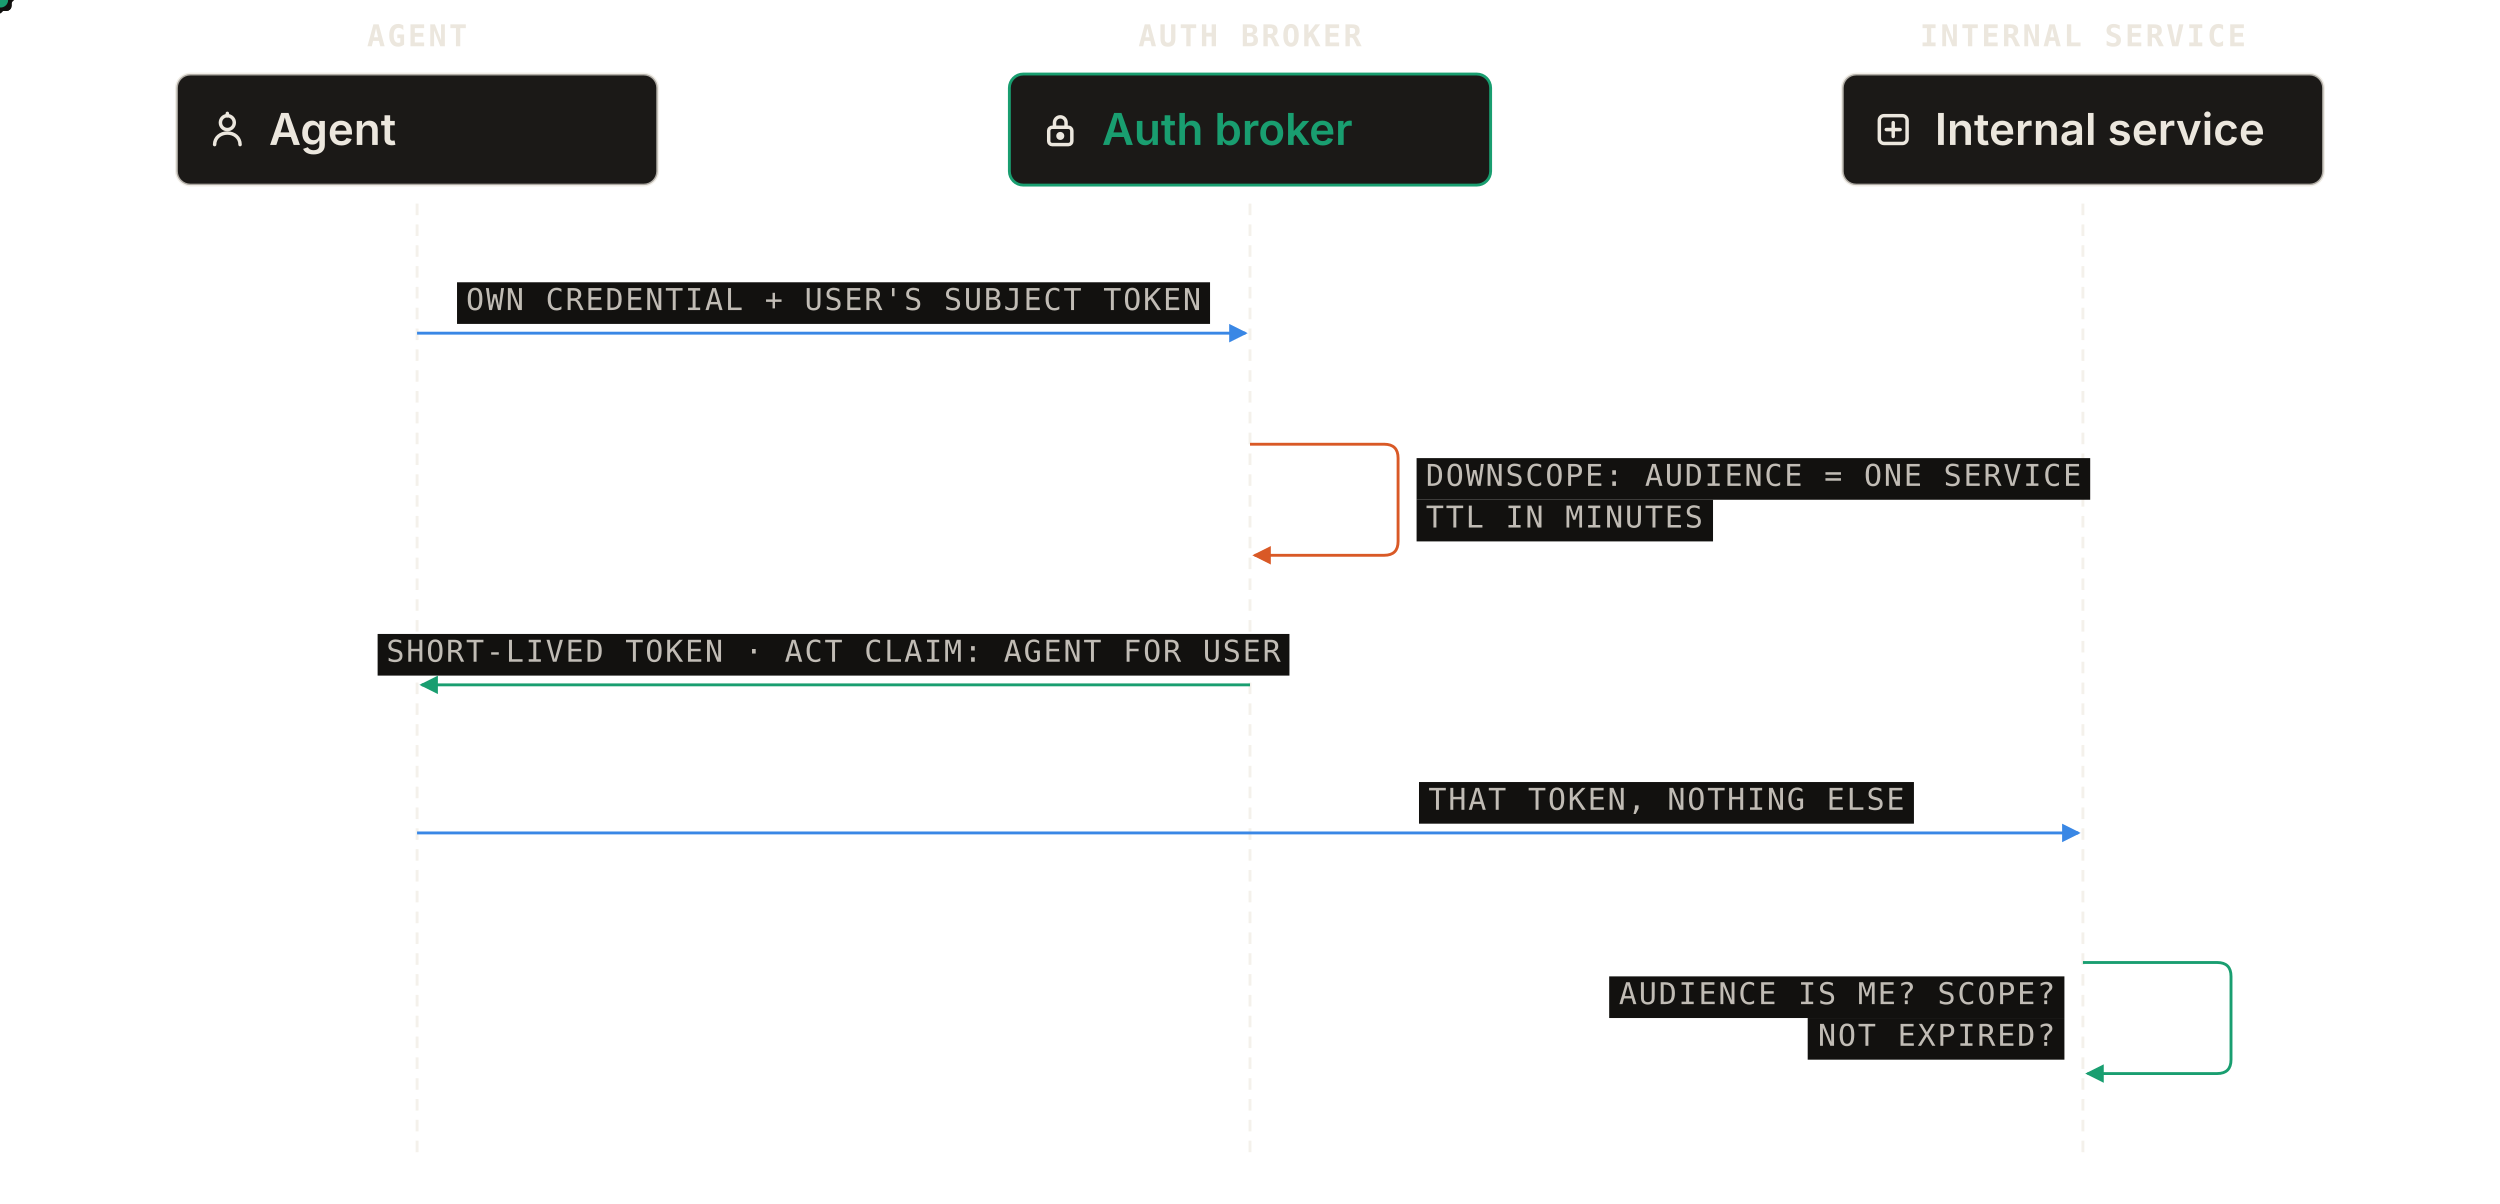
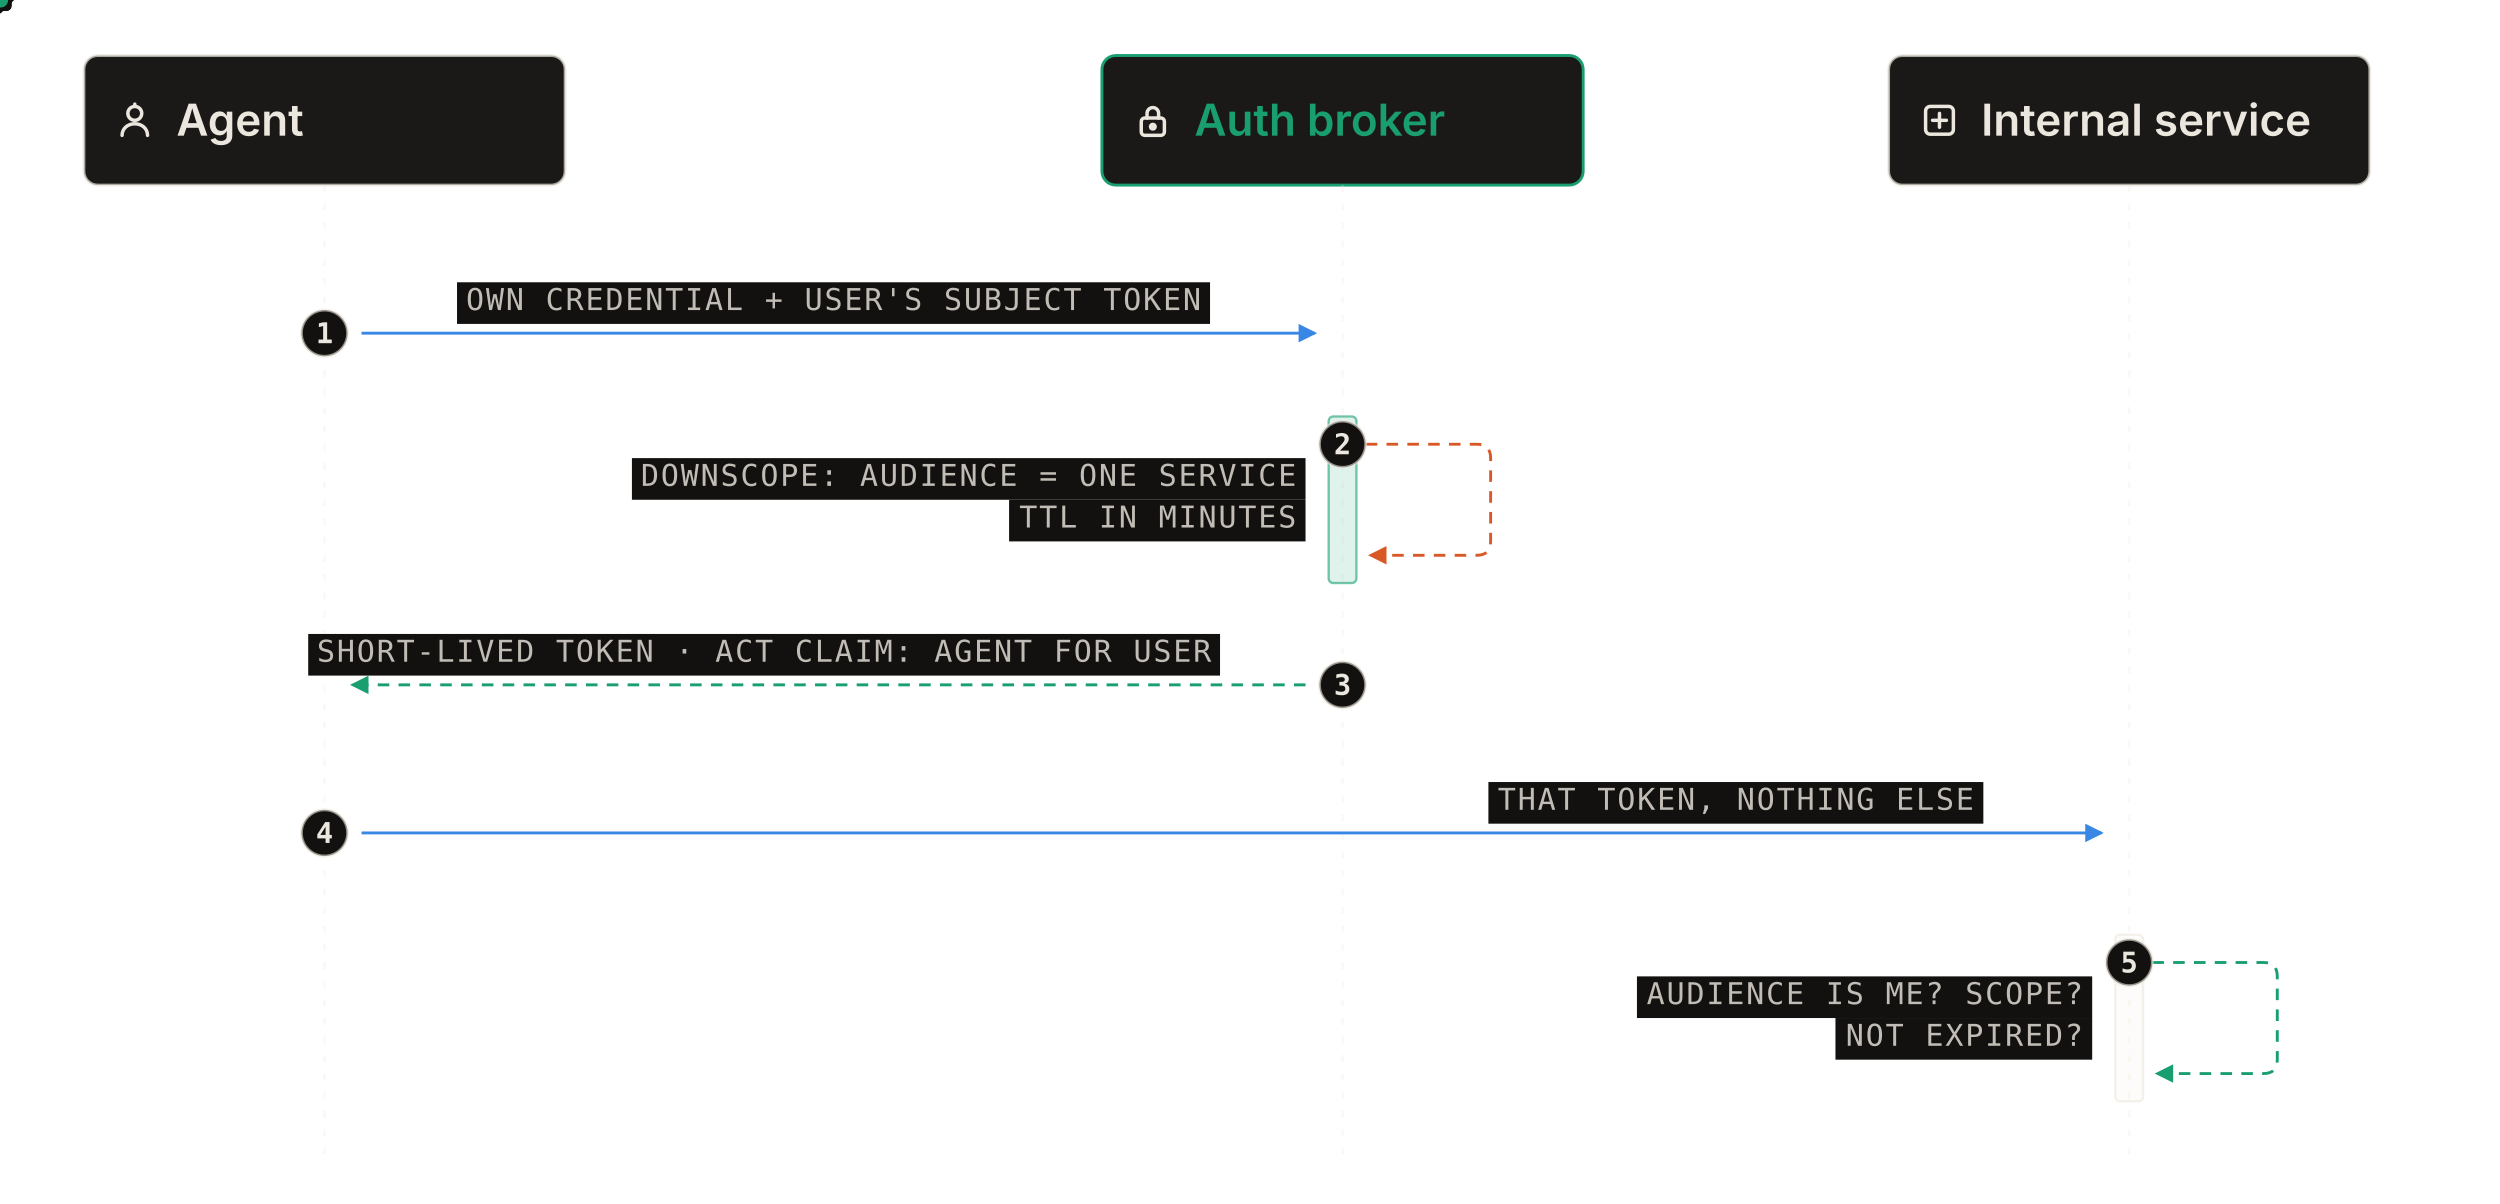
<svg xmlns="http://www.w3.org/2000/svg" viewBox="0 0 1080 520" width="960" height="462" color="#ece7de" font-family="ui-sans-serif, system-ui, -apple-system, 'Segoe UI', Inter, Helvetica, Arial, sans-serif" role="img" aria-label="Sequence: the agent sends its own credential plus the user's subject token to the auth broker. The broker downscopes to one audience with a TTL in minutes and returns a short-lived token carrying an act claim. The agent presents only that token to the internal service, which checks audience, scope and expiry.">
  <style>text{user-select:none}</style>
  <g transform="translate(0,0)">
    <defs>
      <marker id="te-head" markerWidth="8" markerHeight="8" refX="7" refY="4" orient="auto-start-reverse" markerUnits="userSpaceOnUse">
        <path d="M0,0 L8,4 L0,8 z" fill="currentColor" />
      </marker>
      <marker id="te-head-accent" markerWidth="8" markerHeight="8" refX="7" refY="4" orient="auto-start-reverse" markerUnits="userSpaceOnUse">
        <path d="M0,0 L8,4 L0,8 z" fill="#199e70" />
      </marker>
      <marker id="te-head-request" markerWidth="8" markerHeight="8" refX="7" refY="4" orient="auto-start-reverse" markerUnits="userSpaceOnUse">
        <path d="M0,0 L8,4 L0,8 z" fill="#3987e5" />
      </marker>
      <marker id="te-head-response" markerWidth="8" markerHeight="8" refX="7" refY="4" orient="auto-start-reverse" markerUnits="userSpaceOnUse">
        <path d="M0,0 L8,4 L0,8 z" fill="#199e70" />
      </marker>
      <marker id="te-head-change" markerWidth="8" markerHeight="8" refX="7" refY="4" orient="auto-start-reverse" markerUnits="userSpaceOnUse">
        <path d="M0,0 L8,4 L0,8 z" fill="#d95926" />
      </marker>
    </defs>
-     <g data-uipack="lane">
-       <text x="180" y="20" text-anchor="middle" font-size="13" font-weight="600" font-family="ui-monospace, SFMono-Regular, Menlo, Consolas, monospace" letter-spacing=".08em" fill="currentColor">AGENT</text>
-     </g>
-     <g data-uipack="lane">
-       <text x="540" y="20" text-anchor="middle" font-size="13" font-weight="600" font-family="ui-monospace, SFMono-Regular, Menlo, Consolas, monospace" letter-spacing=".08em" fill="currentColor">AUTH BROKER</text>
-     </g>
-     <g data-uipack="lane">
-       <text x="900" y="20" text-anchor="middle" font-size="13" font-weight="600" font-family="ui-monospace, SFMono-Regular, Menlo, Consolas, monospace" letter-spacing=".08em" fill="currentColor">INTERNAL SERVICE</text>
-     </g>
    <g data-uipack="node">
-       <rect x="76" y="32" width="208" height="48" rx="6" fill="#1b1917" stroke="currentColor" stroke-opacity="0.7" stroke-width="1.25" />
-       <path class="uipack__touch-target" d="M 76 29 h 208 v 54 h -208 Z" fill="transparent" stroke="none" aria-hidden="true" />
-       <g transform="translate(90, 48)" fill="none" stroke="currentColor" stroke-width="1.5" stroke-linecap="round" stroke-linejoin="round">
+       <rect x="36" y="24" width="208" height="56" rx="6" fill="#1b1917" stroke="currentColor" stroke-opacity="0.7" stroke-width="1.25" />
+       <path class="uipack__touch-target" d="M 36 24 h 208 v 56 h -208 Z" fill="transparent" stroke="none" aria-hidden="true" />
+       <g transform="translate(50, 44)" fill="none" stroke="currentColor" stroke-width="1.5" stroke-linecap="round" stroke-linejoin="round">
        <circle cx="8" cy="5" r="3" />
        <path d="M2.5 14.5c0-3 2.5-5 5.5-5s5.5 2 5.5 5" />
        <path d="M8 1v1" />
      </g>
-       <text x="116" y="62.65" text-anchor="start" font-size="19" font-weight="600" fill="currentColor">Agent</text>
+       <text x="76" y="58.65" text-anchor="start" font-size="19" font-weight="600" fill="currentColor">Agent</text>
    </g>
    <g data-uipack="node">
-       <rect x="436" y="32" width="208" height="48" rx="6" fill="#1b1917" stroke="#199e70" stroke-opacity="1" stroke-width="1.25" />
-       <path class="uipack__touch-target" d="M 436 29 h 208 v 54 h -208 Z" fill="transparent" stroke="none" aria-hidden="true" />
-       <g transform="translate(450, 48)" fill="none" stroke="currentColor" stroke-width="1.5" stroke-linecap="round" stroke-linejoin="round">
+       <rect x="476" y="24" width="208" height="56" rx="6" fill="#1b1917" stroke="#199e70" stroke-opacity="1" stroke-width="1.25" />
+       <path class="uipack__touch-target" d="M 476 24 h 208 v 56 h -208 Z" fill="transparent" stroke="none" aria-hidden="true" />
+       <g transform="translate(490, 44)" fill="none" stroke="currentColor" stroke-width="1.5" stroke-linecap="round" stroke-linejoin="round">
        <rect x="3" y="7" width="10" height="7.5" rx="1.5" />
        <path d="M5.5 7V5a2.5 2.5 0 0 1 5 0v2" />
        <circle cx="8" cy="10.75" r="1" fill="currentColor" />
      </g>
-       <text x="476" y="62.65" text-anchor="start" font-size="19" font-weight="600" fill="#199e70">Auth broker</text>
+       <text x="516" y="58.65" text-anchor="start" font-size="19" font-weight="600" fill="#199e70">Auth broker</text>
    </g>
    <g data-uipack="node">
-       <rect x="796" y="32" width="208" height="48" rx="6" fill="#1b1917" stroke="currentColor" stroke-opacity="0.7" stroke-width="1.25" />
-       <path class="uipack__touch-target" d="M 796 29 h 208 v 54 h -208 Z" fill="transparent" stroke="none" aria-hidden="true" />
-       <g transform="translate(810, 48)" fill="none" stroke="currentColor" stroke-width="1.5" stroke-linecap="round" stroke-linejoin="round">
+       <rect x="816" y="24" width="208" height="56" rx="6" fill="#1b1917" stroke="currentColor" stroke-opacity="0.7" stroke-width="1.25" />
+       <path class="uipack__touch-target" d="M 816 24 h 208 v 56 h -208 Z" fill="transparent" stroke="none" aria-hidden="true" />
+       <g transform="translate(830, 44)" fill="none" stroke="currentColor" stroke-width="1.5" stroke-linecap="round" stroke-linejoin="round">
        <rect x="2" y="2" width="12" height="12" rx="2" />
        <path d="M5 8h6M8 5v6" />
      </g>
-       <text x="836" y="62.65" text-anchor="start" font-size="19" font-weight="600" fill="currentColor">Internal service</text>
+       <text x="856" y="58.65" text-anchor="start" font-size="19" font-weight="600" fill="currentColor">Internal service</text>
    </g>
-     <path data-uipack="connector" d="M180,88 L180,500" fill="none" stroke="currentColor" stroke-opacity="0.6" stroke-width="1.25" stroke-dasharray="5 4" />
-     <path data-uipack="connector" d="M540,88 L540,500" fill="none" stroke="currentColor" stroke-opacity="0.6" stroke-width="1.25" stroke-dasharray="5 4" />
-     <path data-uipack="connector" d="M900,88 L900,500" fill="none" stroke="currentColor" stroke-opacity="0.6" stroke-width="1.25" stroke-dasharray="5 4" />
-     <path data-uipack="connector" data-kind="request" d="M180,144 L538,144" fill="none" stroke="#3987e5" stroke-opacity="1" stroke-width="1.25" marker-end="url(#te-head-request)" />
-     <g data-uipack="label">
-       <rect x="197.27" y="122" width="325.46" height="18" fill="#12110f" />
-       <text x="360" y="134" text-anchor="middle" font-size="13" font-family="ui-monospace, SFMono-Regular, Menlo, Consolas, monospace" letter-spacing=".06em" fill="currentColor" fill-opacity="0.8">OWN CREDENTIAL + USER'S SUBJECT TOKEN</text>
+     <line data-uipack="lifeline" x1="140" y1="80" x2="140" y2="504" stroke="currentColor" stroke-opacity="0.3" stroke-width="1" stroke-dasharray="3 5" />
+     <line data-uipack="lifeline" x1="580" y1="80" x2="580" y2="504" stroke="currentColor" stroke-opacity="0.3" stroke-width="1" stroke-dasharray="3 5" />
+     <line data-uipack="lifeline" x1="920" y1="80" x2="920" y2="504" stroke="currentColor" stroke-opacity="0.3" stroke-width="1" stroke-dasharray="3 5" />
+     <g data-uipack="message">
+       <path data-uipack="connector" data-kind="request" d="M156,144 L568,144" fill="none" stroke="#3987e5" stroke-opacity="1" stroke-width="1.25" marker-end="url(#te-head-request)" />
+       <g data-uipack="packet" data-kind="request">
+         <g>
+           <rect x="-4" y="-4" width="8" height="8" rx="1.5" fill="#3987e5" stroke="#12110f" stroke-width="1.5" />
+           <animateTransform attributeName="transform" type="scale" dur="2s" begin="0s" repeatCount="indefinite" calcMode="spline" values="0;1.2;1;1;0" keyTimes="0;0.084;0.14;0.84;1" keySplines="0.2 0.9 0.3 1;0.4 0 0.6 1;0 0 1 1;0.6 0 0.9 0.4" />
+         </g>
+         <animateMotion dur="2s" begin="0s" repeatCount="indefinite" path="M160,144 L560,144" calcMode="linear" />
+       </g>
+       <g data-uipack="label">
+         <rect x="197.27" y="122" width="325.46" height="18" fill="#12110f" />
+         <text x="360" y="134" text-anchor="middle" font-size="13" font-family="ui-monospace, SFMono-Regular, Menlo, Consolas, monospace" letter-spacing=".06em" fill="currentColor" fill-opacity="0.8">OWN CREDENTIAL + USER'S SUBJECT TOKEN</text>
+       </g>
+       <g data-uipack="badge">
+         <circle cx="140" cy="144" r="10" fill="#12110f" stroke="currentColor" stroke-opacity="0.6" stroke-width="1.25" />
+         <text x="140" y="148.331" text-anchor="middle" font-size="12.375" font-family="ui-monospace, SFMono-Regular, Menlo, Consolas, monospace" font-weight="600" fill="currentColor">1</text>
+       </g>
    </g>
-     <g data-uipack="packet" data-kind="request">
-       <g>
-         <rect x="-4" y="-4" width="8" height="8" rx="1.5" fill="#3987e5" stroke="#12110f" stroke-width="1.5" />
-         <animateTransform attributeName="transform" type="scale" dur="2s" begin="0s" repeatCount="indefinite" calcMode="spline" values="0;1.2;1;1;0" keyTimes="0;0.084;0.14;0.84;1" keySplines="0.2 0.9 0.3 1;0.4 0 0.6 1;0 0 1 1;0.6 0 0.9 0.4" />
+     <rect data-uipack="activation" x="574" y="180" width="12" height="72" rx="2" fill="#199e70" fill-opacity="0.14" stroke="#199e70" stroke-opacity="0.6" stroke-width="1" />
+     <g data-uipack="self-loop">
+       <path data-uipack="connector" data-kind="change" d="M590,192 L638,192 Q644,192 644,198 L644,234 Q644,240 638,240 L592,240" fill="none" stroke="#d95926" stroke-opacity="1" stroke-width="1.25" stroke-dasharray="5 4" marker-end="url(#te-head-change)" />
+       <g data-uipack="packet" data-kind="change">
+         <g>
+           <path d="M0,-4.8 L4.8,0 L0,4.8 L-4.8,0 Z" fill="#d95926" stroke="#12110f" stroke-width="1.5" />
+           <animateTransform attributeName="transform" type="scale" dur="2s" begin="-0.5s" repeatCount="indefinite" calcMode="spline" values="0;1.2;1;1;0" keyTimes="0;0.084;0.14;0.84;1" keySplines="0.2 0.9 0.3 1;0.4 0 0.6 1;0 0 1 1;0.6 0 0.9 0.4" />
+         </g>
+         <animateMotion dur="2s" begin="-0.5s" repeatCount="indefinite" path="M594,192 L638,192 Q644,192 644,198 L644,234 Q644,240 638,240 L600,240" calcMode="linear" />
      </g>
-       <animateMotion dur="2s" begin="0s" repeatCount="indefinite" path="M180,144 L530,144" calcMode="linear" />
-     </g>
-     <path data-uipack="connector" data-kind="change" d="M540,192 L598,192 Q604,192 604,198 L604,234 Q604,240 598,240 L542,240" fill="none" stroke="#d95926" stroke-opacity="1" stroke-width="1.25" marker-end="url(#te-head-change)" />
-     <g data-uipack="label">
-       <rect x="612" y="198" width="291.14" height="18" fill="#12110f" />
-       <text x="616" y="210" text-anchor="start" font-size="13" font-family="ui-monospace, SFMono-Regular, Menlo, Consolas, monospace" letter-spacing=".06em" fill="currentColor" fill-opacity="0.8">DOWNSCOPE: AUDIENCE = ONE SERVICE</text>
+       <g data-uipack="badge">
+         <circle cx="580" cy="192" r="10" fill="#12110f" stroke="currentColor" stroke-opacity="0.6" stroke-width="1.25" />
+         <text x="580" y="196.331" text-anchor="middle" font-size="12.375" font-family="ui-monospace, SFMono-Regular, Menlo, Consolas, monospace" font-weight="600" fill="currentColor">2</text>
+       </g>
    </g>
    <g data-uipack="label">
-       <rect x="612" y="216" width="128.12" height="18" fill="#12110f" />
-       <text x="616" y="228" text-anchor="start" font-size="13" font-family="ui-monospace, SFMono-Regular, Menlo, Consolas, monospace" letter-spacing=".06em" fill="currentColor" fill-opacity="0.8">TTL IN MINUTES</text>
-     </g>
-     <g data-uipack="packet" data-kind="change">
-       <g>
-         <path d="M0,-4.8 L4.8,0 L0,4.8 L-4.8,0 Z" fill="#d95926" stroke="#12110f" stroke-width="1.5" />
-         <animateTransform attributeName="transform" type="scale" dur="2s" begin="-0.5s" repeatCount="indefinite" calcMode="spline" values="0;1.2;1;1;0" keyTimes="0;0.084;0.14;0.84;1" keySplines="0.2 0.9 0.3 1;0.4 0 0.6 1;0 0 1 1;0.6 0 0.9 0.4" />
-       </g>
-       <animateMotion dur="2s" begin="-0.5s" repeatCount="indefinite" path="M540,192 L598,192 Q604,192 604,198 L604,234 Q604,240 598,240 L550,240" calcMode="linear" />
-     </g>
-     <path data-uipack="connector" data-kind="response" d="M540,296 L182,296" fill="none" stroke="#199e70" stroke-opacity="1" stroke-width="1.25" marker-end="url(#te-head-response)" />
-     <g data-uipack="label">
-       <rect x="162.95" y="274" width="394.1" height="18" fill="#12110f" />
-       <text x="360" y="286" text-anchor="middle" font-size="13" font-family="ui-monospace, SFMono-Regular, Menlo, Consolas, monospace" letter-spacing=".06em" fill="currentColor" fill-opacity="0.8">SHORT-LIVED TOKEN · ACT CLAIM: AGENT FOR USER</text>
-     </g>
-     <g data-uipack="packet" data-kind="response">
-       <g>
-         <circle cx="0" cy="0" r="4" fill="#199e70" stroke="#12110f" stroke-width="1.5" />
-         <animateTransform attributeName="transform" type="scale" dur="2s" begin="-1s" repeatCount="indefinite" calcMode="spline" values="0;1.2;1;1;0" keyTimes="0;0.084;0.14;0.84;1" keySplines="0.2 0.9 0.3 1;0.4 0 0.6 1;0 0 1 1;0.6 0 0.9 0.4" />
-       </g>
-       <animateMotion dur="2s" begin="-1s" repeatCount="indefinite" path="M540,296 L190,296" calcMode="linear" />
-     </g>
-     <path data-uipack="connector" data-kind="request" d="M180,360 L898,360" fill="none" stroke="#3987e5" stroke-opacity="1" stroke-width="1.25" marker-end="url(#te-head-request)" />
-     <g data-uipack="label">
-       <rect x="613.04" y="338" width="213.92" height="18" fill="#12110f" />
-       <text x="720" y="350" text-anchor="middle" font-size="13" font-family="ui-monospace, SFMono-Regular, Menlo, Consolas, monospace" letter-spacing=".06em" fill="currentColor" fill-opacity="0.8">THAT TOKEN, NOTHING ELSE</text>
-     </g>
-     <g data-uipack="packet" data-kind="request">
-       <g>
-         <rect x="-4" y="-4" width="8" height="8" rx="1.5" fill="#3987e5" stroke="#12110f" stroke-width="1.5" />
-         <animateTransform attributeName="transform" type="scale" dur="2.4s" begin="-1.5s" repeatCount="indefinite" calcMode="spline" values="0;1.2;1;1;0" keyTimes="0;0.07;0.117;0.867;1" keySplines="0.2 0.9 0.3 1;0.4 0 0.6 1;0 0 1 1;0.6 0 0.9 0.4" />
-       </g>
-       <animateMotion dur="2.4s" begin="-1.5s" repeatCount="indefinite" path="M180,360 L890,360" calcMode="linear" />
-     </g>
-     <path data-uipack="connector" data-kind="response" d="M900,416 L958,416 Q964,416 964,422 L964,458 Q964,464 958,464 L902,464" fill="none" stroke="#199e70" stroke-opacity="1" stroke-width="1.25" marker-end="url(#te-head-response)" />
-     <g data-uipack="label">
-       <rect x="695.24" y="422" width="196.76" height="18" fill="#12110f" />
-       <text x="888" y="434" text-anchor="end" font-size="13" font-family="ui-monospace, SFMono-Regular, Menlo, Consolas, monospace" letter-spacing=".06em" fill="currentColor" fill-opacity="0.8">AUDIENCE IS ME? SCOPE?</text>
+       <rect x="272.86" y="198" width="291.14" height="18" fill="#12110f" />
+       <text x="560" y="210" text-anchor="end" font-size="13" font-family="ui-monospace, SFMono-Regular, Menlo, Consolas, monospace" letter-spacing=".06em" fill="currentColor" fill-opacity="0.8">DOWNSCOPE: AUDIENCE = ONE SERVICE</text>
    </g>
    <g data-uipack="label">
-       <rect x="781.04" y="440" width="110.96" height="18" fill="#12110f" />
-       <text x="888" y="452" text-anchor="end" font-size="13" font-family="ui-monospace, SFMono-Regular, Menlo, Consolas, monospace" letter-spacing=".06em" fill="currentColor" fill-opacity="0.8">NOT EXPIRED?</text>
+       <rect x="435.88" y="216" width="128.12" height="18" fill="#12110f" />
+       <text x="560" y="228" text-anchor="end" font-size="13" font-family="ui-monospace, SFMono-Regular, Menlo, Consolas, monospace" letter-spacing=".06em" fill="currentColor" fill-opacity="0.8">TTL IN MINUTES</text>
    </g>
-     <g data-uipack="packet" data-kind="response">
-       <g>
-         <circle cx="0" cy="0" r="4" fill="#199e70" stroke="#12110f" stroke-width="1.5" />
-         <animateTransform attributeName="transform" type="scale" dur="2s" begin="-0.3s" repeatCount="indefinite" calcMode="spline" values="0;1.2;1;1;0" keyTimes="0;0.084;0.14;0.84;1" keySplines="0.2 0.9 0.3 1;0.4 0 0.6 1;0 0 1 1;0.6 0 0.9 0.4" />
+     <g data-uipack="message">
+       <path data-uipack="connector" data-kind="response" d="M564,296 L152,296" fill="none" stroke="#199e70" stroke-opacity="1" stroke-width="1.25" stroke-dasharray="5 4" marker-end="url(#te-head-response)" />
+       <g data-uipack="packet" data-kind="response">
+         <g>
+           <circle cx="0" cy="0" r="4" fill="#199e70" stroke="#12110f" stroke-width="1.5" />
+           <animateTransform attributeName="transform" type="scale" dur="2s" begin="-1s" repeatCount="indefinite" calcMode="spline" values="0;1.2;1;1;0" keyTimes="0;0.084;0.14;0.84;1" keySplines="0.2 0.9 0.3 1;0.4 0 0.6 1;0 0 1 1;0.6 0 0.9 0.4" />
+         </g>
+         <animateMotion dur="2s" begin="-1s" repeatCount="indefinite" path="M560,296 L160,296" calcMode="linear" />
      </g>
-       <animateMotion dur="2s" begin="-0.3s" repeatCount="indefinite" path="M900,416 L958,416 Q964,416 964,422 L964,458 Q964,464 958,464 L910,464" calcMode="linear" />
+       <g data-uipack="label">
+         <rect x="132.95" y="274" width="394.1" height="18" fill="#12110f" />
+         <text x="330" y="286" text-anchor="middle" font-size="13" font-family="ui-monospace, SFMono-Regular, Menlo, Consolas, monospace" letter-spacing=".06em" fill="currentColor" fill-opacity="0.8">SHORT-LIVED TOKEN · ACT CLAIM: AGENT FOR USER</text>
+       </g>
+       <g data-uipack="badge">
+         <circle cx="580" cy="296" r="10" fill="#12110f" stroke="currentColor" stroke-opacity="0.6" stroke-width="1.25" />
+         <text x="580" y="300.331" text-anchor="middle" font-size="12.375" font-family="ui-monospace, SFMono-Regular, Menlo, Consolas, monospace" font-weight="600" fill="currentColor">3</text>
+       </g>
+     </g>
+     <g data-uipack="message">
+       <path data-uipack="connector" data-kind="request" d="M156,360 L908,360" fill="none" stroke="#3987e5" stroke-opacity="1" stroke-width="1.25" marker-end="url(#te-head-request)" />
+       <g data-uipack="packet" data-kind="request">
+         <g>
+           <rect x="-4" y="-4" width="8" height="8" rx="1.5" fill="#3987e5" stroke="#12110f" stroke-width="1.5" />
+           <animateTransform attributeName="transform" type="scale" dur="2.4s" begin="-1.5s" repeatCount="indefinite" calcMode="spline" values="0;1.2;1;1;0" keyTimes="0;0.07;0.117;0.867;1" keySplines="0.2 0.9 0.3 1;0.4 0 0.6 1;0 0 1 1;0.6 0 0.9 0.4" />
+         </g>
+         <animateMotion dur="2.4s" begin="-1.5s" repeatCount="indefinite" path="M160,360 L900,360" calcMode="linear" />
+       </g>
+       <g data-uipack="label">
+         <rect x="643.04" y="338" width="213.92" height="18" fill="#12110f" />
+         <text x="750" y="350" text-anchor="middle" font-size="13" font-family="ui-monospace, SFMono-Regular, Menlo, Consolas, monospace" letter-spacing=".06em" fill="currentColor" fill-opacity="0.8">THAT TOKEN, NOTHING ELSE</text>
+       </g>
+       <g data-uipack="badge">
+         <circle cx="140" cy="360" r="10" fill="#12110f" stroke="currentColor" stroke-opacity="0.6" stroke-width="1.25" />
+         <text x="140" y="364.331" text-anchor="middle" font-size="12.375" font-family="ui-monospace, SFMono-Regular, Menlo, Consolas, monospace" font-weight="600" fill="currentColor">4</text>
+       </g>
+     </g>
+     <rect data-uipack="activation" x="914" y="404" width="12" height="72" rx="2" fill="currentColor" fill-opacity="0.14" stroke="currentColor" stroke-opacity="0.6" stroke-width="1" />
+     <g data-uipack="self-loop">
+       <path data-uipack="connector" data-kind="response" d="M930,416 L978,416 Q984,416 984,422 L984,458 Q984,464 978,464 L932,464" fill="none" stroke="#199e70" stroke-opacity="1" stroke-width="1.25" stroke-dasharray="5 4" marker-end="url(#te-head-response)" />
+       <g data-uipack="packet" data-kind="response">
+         <g>
+           <circle cx="0" cy="0" r="4" fill="#199e70" stroke="#12110f" stroke-width="1.5" />
+           <animateTransform attributeName="transform" type="scale" dur="2s" begin="-0.3s" repeatCount="indefinite" calcMode="spline" values="0;1.2;1;1;0" keyTimes="0;0.084;0.14;0.84;1" keySplines="0.2 0.9 0.3 1;0.4 0 0.6 1;0 0 1 1;0.6 0 0.9 0.4" />
+         </g>
+         <animateMotion dur="2s" begin="-0.3s" repeatCount="indefinite" path="M934,416 L978,416 Q984,416 984,422 L984,458 Q984,464 978,464 L940,464" calcMode="linear" />
+       </g>
+       <g data-uipack="badge">
+         <circle cx="920" cy="416" r="10" fill="#12110f" stroke="currentColor" stroke-opacity="0.6" stroke-width="1.25" />
+         <text x="920" y="420.331" text-anchor="middle" font-size="12.375" font-family="ui-monospace, SFMono-Regular, Menlo, Consolas, monospace" font-weight="600" fill="currentColor">5</text>
+       </g>
+     </g>
+     <g data-uipack="label">
+       <rect x="707.24" y="422" width="196.76" height="18" fill="#12110f" />
+       <text x="900" y="434" text-anchor="end" font-size="13" font-family="ui-monospace, SFMono-Regular, Menlo, Consolas, monospace" letter-spacing=".06em" fill="currentColor" fill-opacity="0.8">AUDIENCE IS ME? SCOPE?</text>
+     </g>
+     <g data-uipack="label">
+       <rect x="793.04" y="440" width="110.96" height="18" fill="#12110f" />
+       <text x="900" y="452" text-anchor="end" font-size="13" font-family="ui-monospace, SFMono-Regular, Menlo, Consolas, monospace" letter-spacing=".06em" fill="currentColor" fill-opacity="0.8">NOT EXPIRED?</text>
    </g>
  </g>
</svg>
